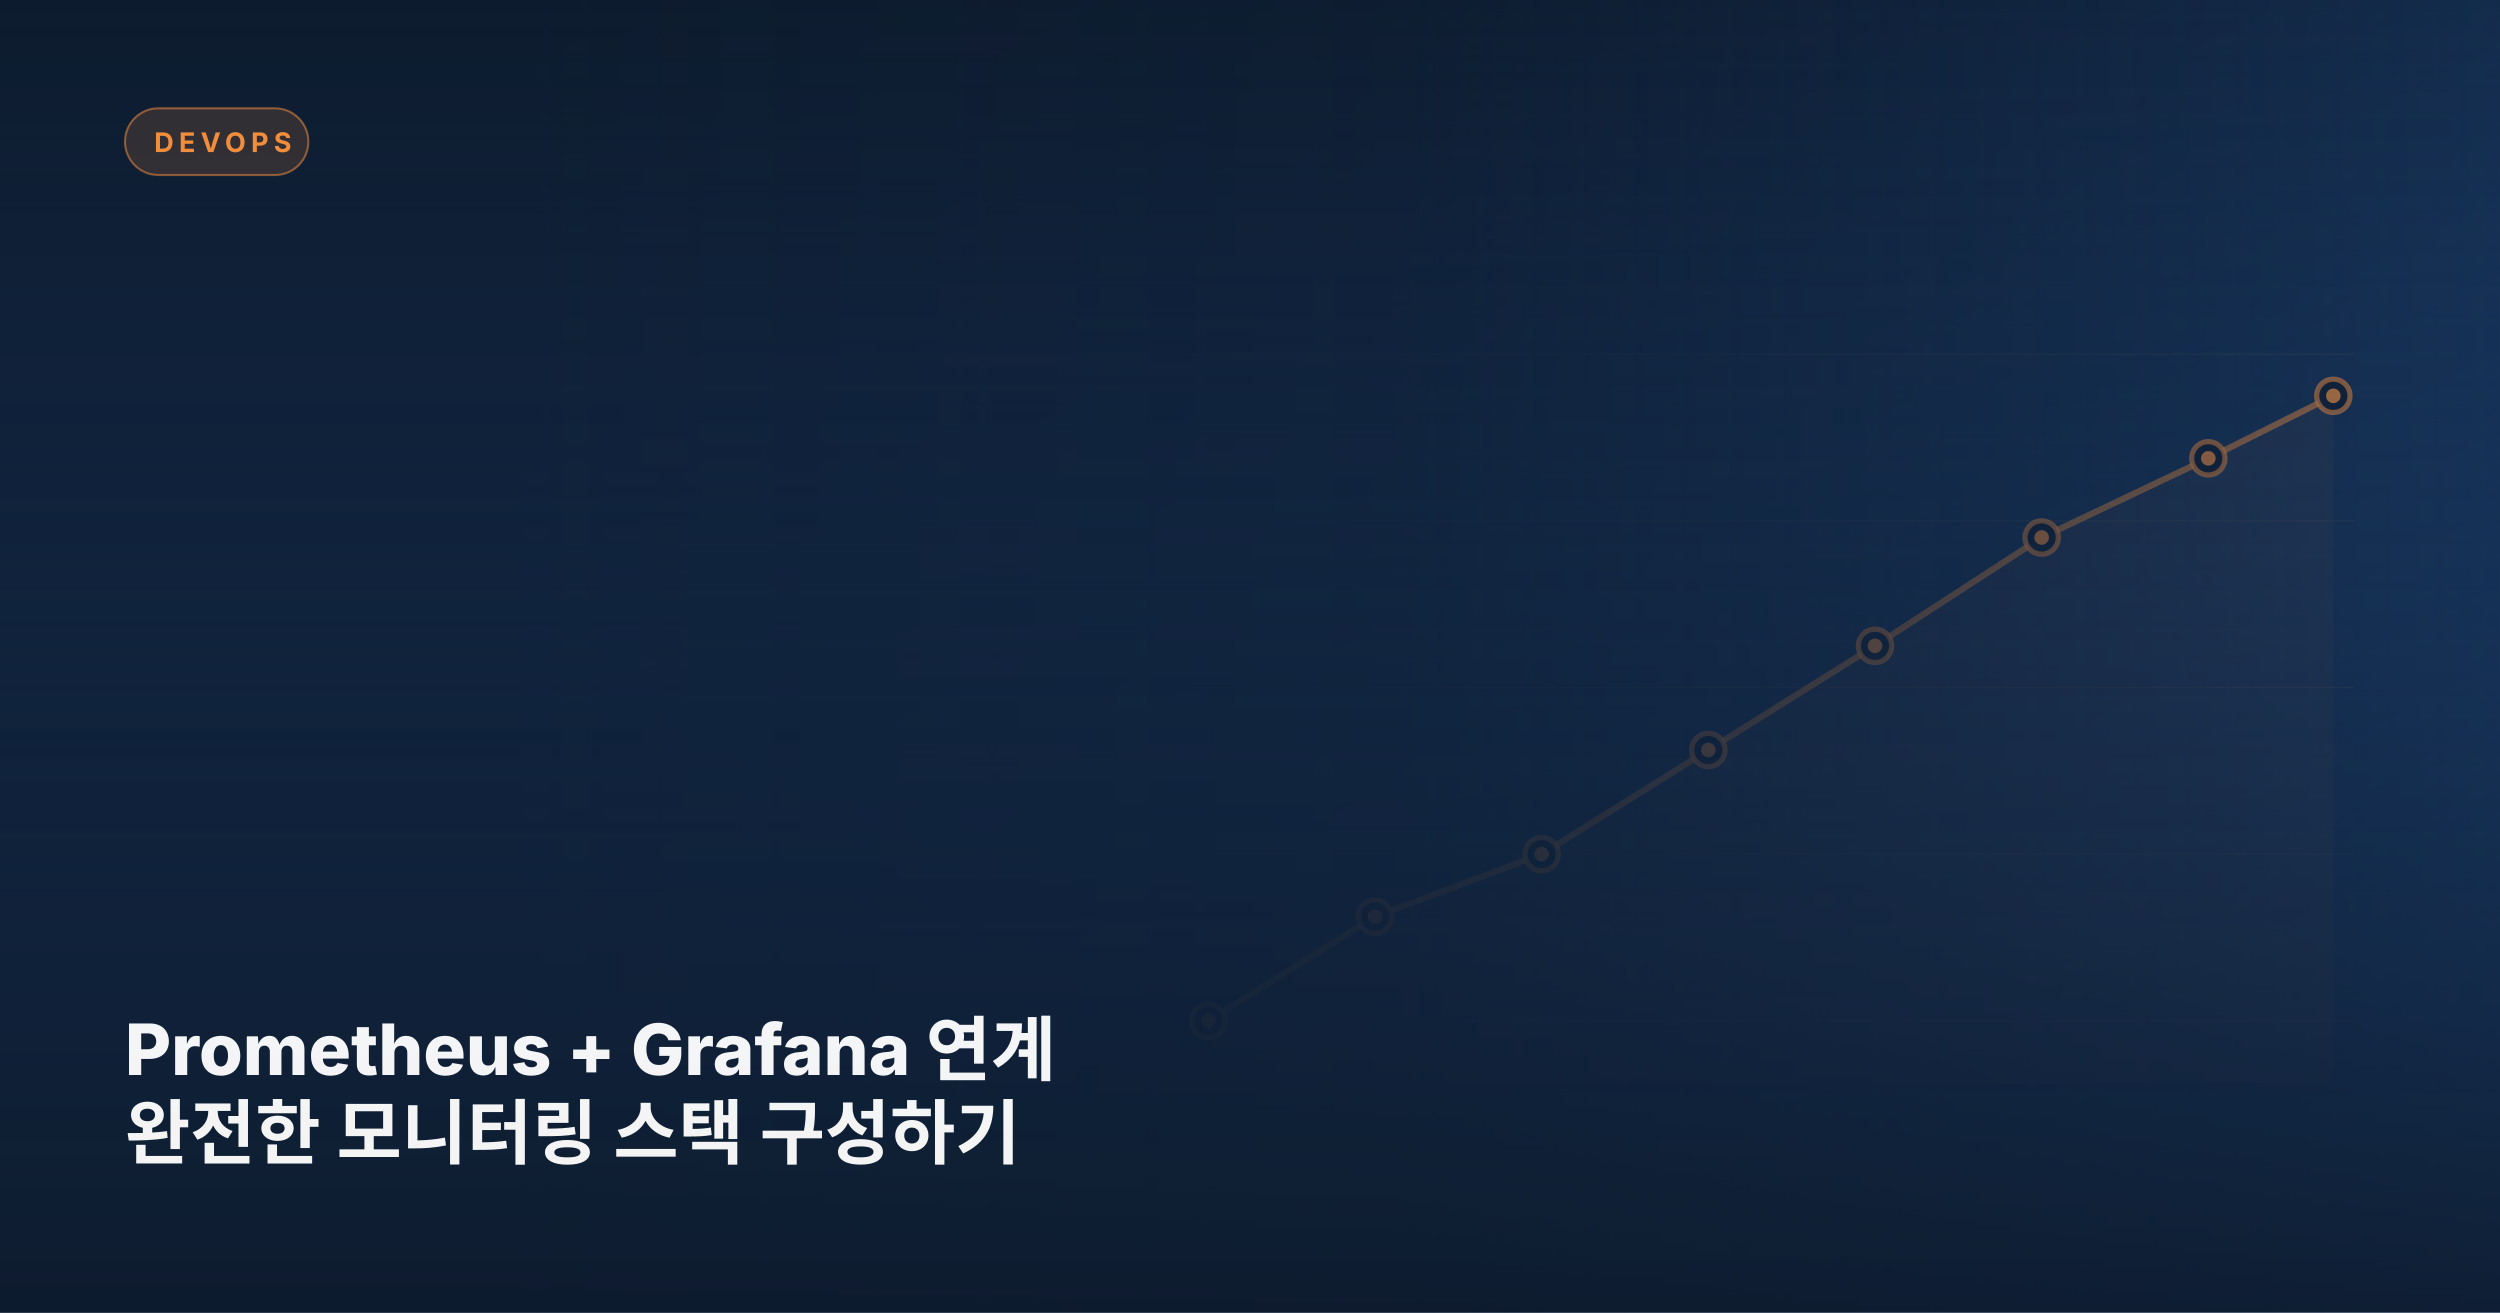
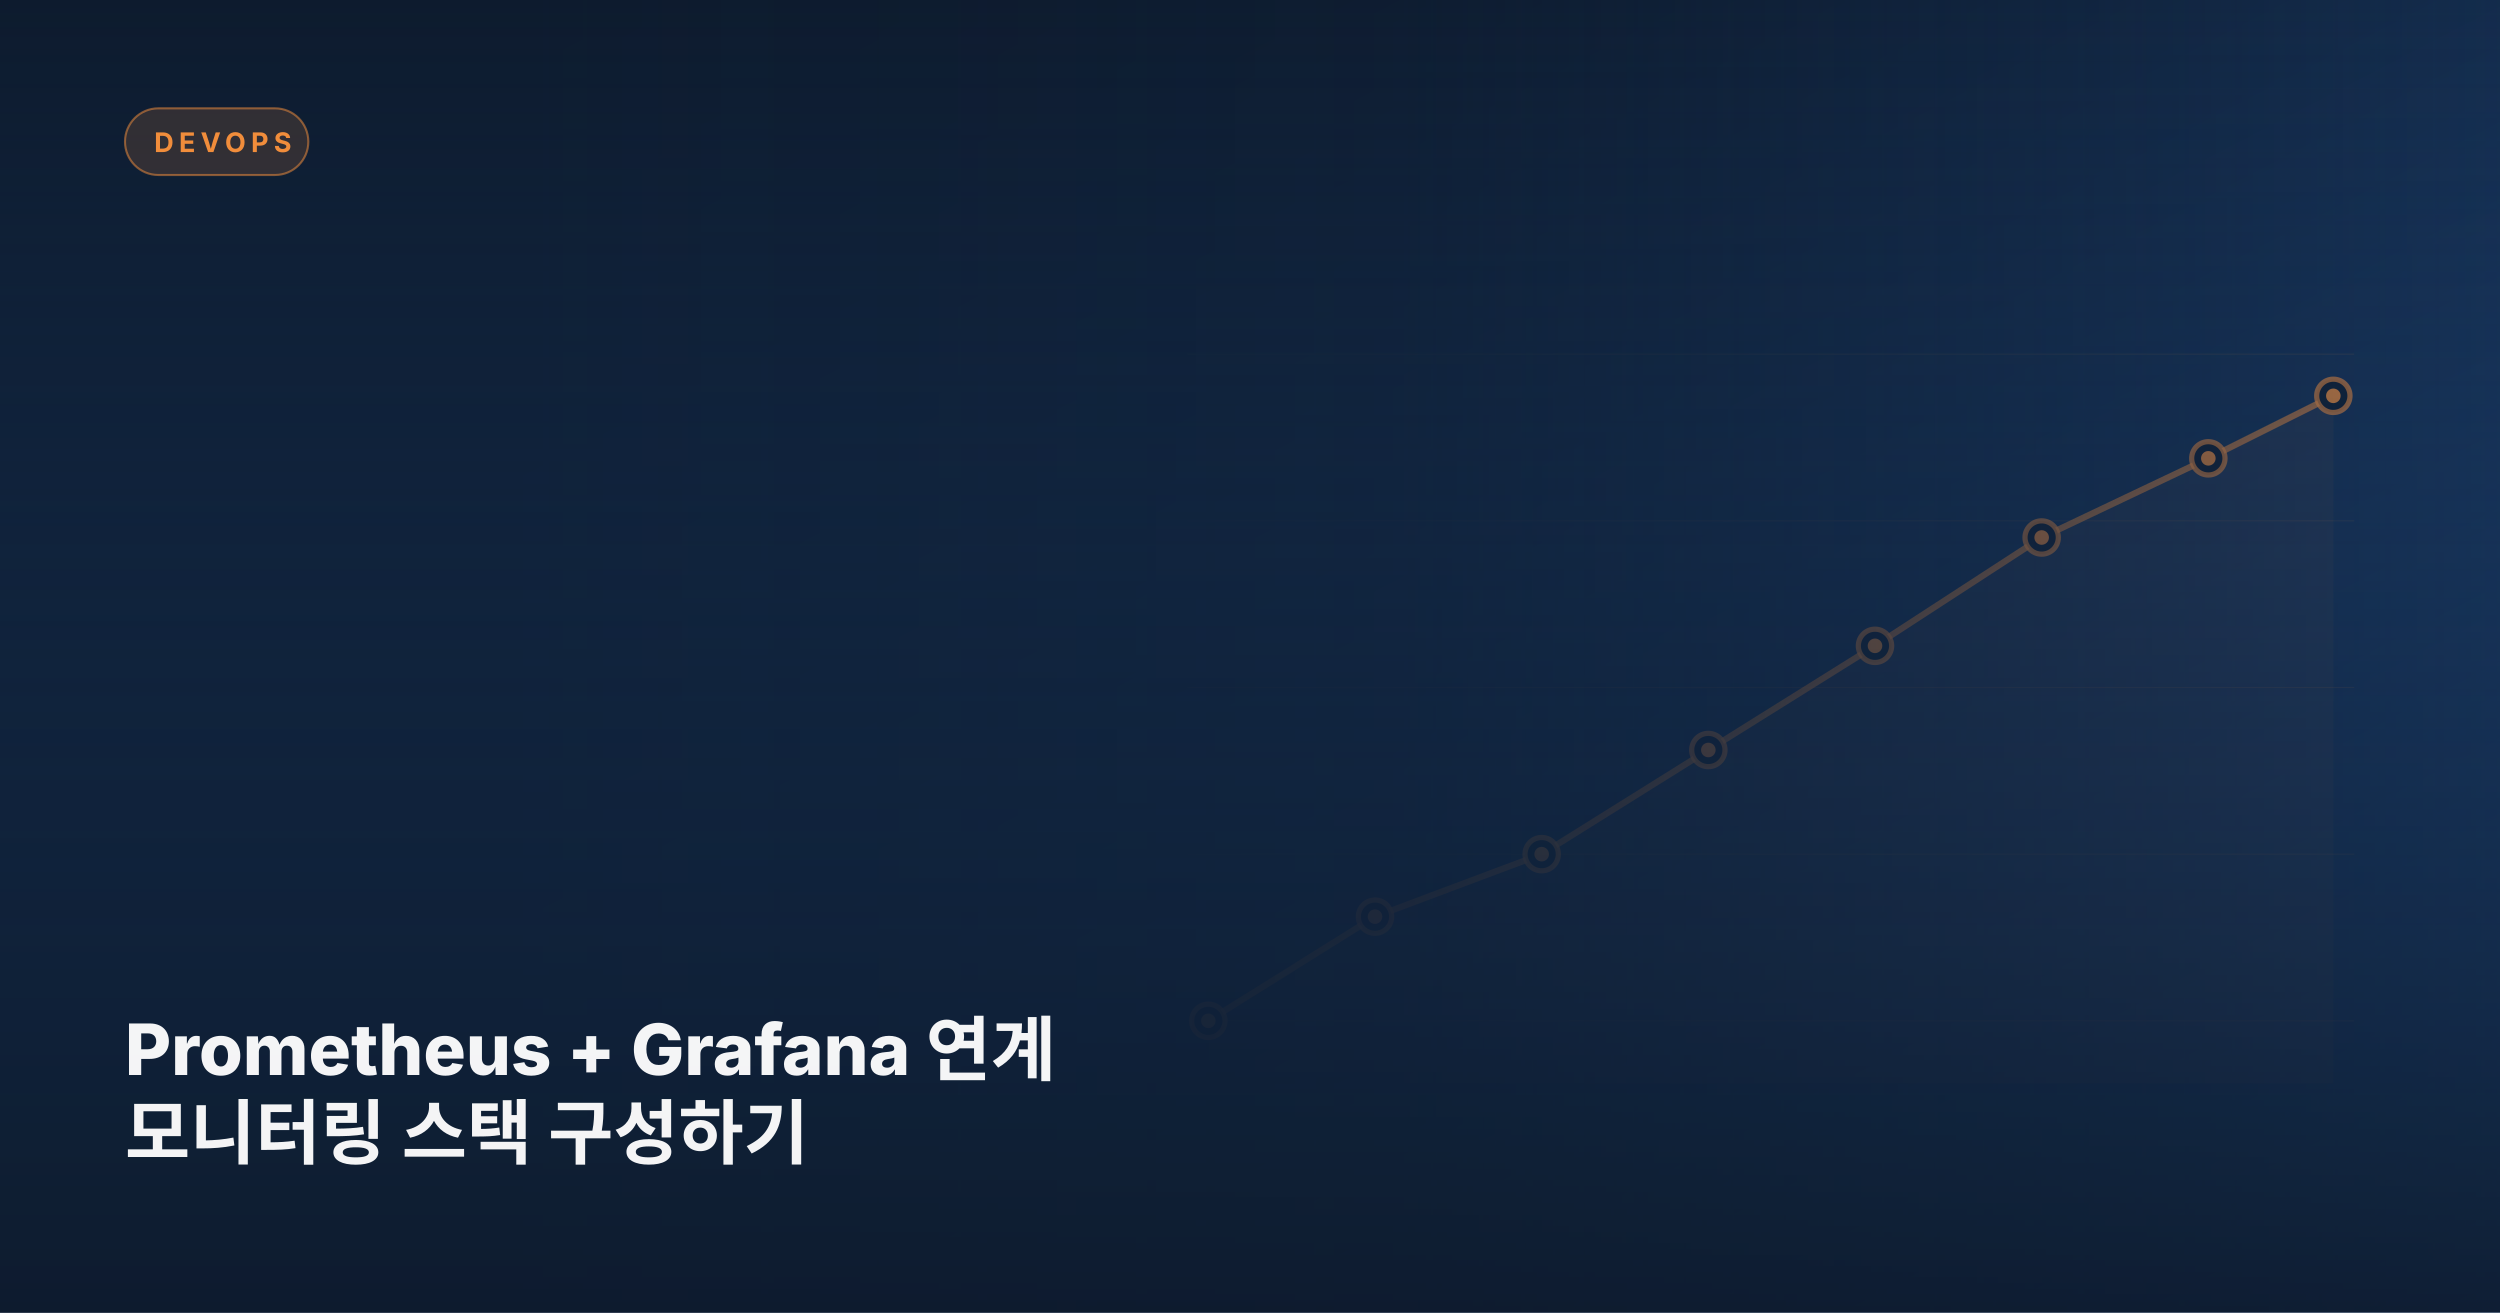
<svg xmlns="http://www.w3.org/2000/svg" width="1200" height="630" viewBox="0 0 1200 630">
  <defs>
    <linearGradient id="bg" x1="0%" y1="0%" x2="100%" y2="100%">
      <stop offset="0%" stop-color="#0d1b2e" />
      <stop offset="100%" stop-color="#1a3d6b" />
    </linearGradient>
    <linearGradient id="lf" x1="100%" y1="0%" x2="20%" y2="0%">
      <stop offset="0%" stop-color="#0d1b2e" stop-opacity="0" />
      <stop offset="55%" stop-color="#0d1b2e" stop-opacity="0.82" />
      <stop offset="100%" stop-color="#0d1b2e" stop-opacity="1" />
    </linearGradient>
    <linearGradient id="bf" x1="0%" y1="0%" x2="0%" y2="100%">
      <stop offset="0%" stop-color="#1a3d6b" stop-opacity="0" />
      <stop offset="100%" stop-color="#0d1b2e" stop-opacity="0.9" />
    </linearGradient>
  </defs>
  <rect width="1200" height="630" fill="url(#bg)" />
  <line x1="570" y1="490" x2="1130" y2="490" stroke="#fb923c" stroke-width="0.5" stroke-opacity="0.12" />
  <line x1="570" y1="410" x2="1130" y2="410" stroke="#fb923c" stroke-width="0.5" stroke-opacity="0.12" />
  <line x1="570" y1="330" x2="1130" y2="330" stroke="#fb923c" stroke-width="0.5" stroke-opacity="0.12" />
  <line x1="570" y1="250" x2="1130" y2="250" stroke="#fb923c" stroke-width="0.5" stroke-opacity="0.12" />
  <line x1="570" y1="170" x2="1130" y2="170" stroke="#fb923c" stroke-width="0.5" stroke-opacity="0.12" />
  <polygon points="580,520 580,490 660,440 740,410 820,360 900,310 980,258 1060,220 1120,190 1120,520" fill="#fb923c" fill-opacity="0.06" />
  <polyline points="580,490 660,440 740,410 820,360 900,310 980,258 1060,220 1120,190" fill="none" stroke="#fb923c" stroke-width="3" stroke-linecap="round" stroke-linejoin="round" stroke-opacity="0.65" />
  <circle cx="580" cy="490" r="8" fill="#0d1b2e" stroke="#fb923c" stroke-width="2.5" stroke-opacity="0.7" />
  <circle cx="580" cy="490" r="3.5" fill="#fb923c" fill-opacity="0.9" />
  <circle cx="660" cy="440" r="8" fill="#0d1b2e" stroke="#fb923c" stroke-width="2.5" stroke-opacity="0.7" />
  <circle cx="660" cy="440" r="3.5" fill="#fb923c" fill-opacity="0.9" />
  <circle cx="740" cy="410" r="8" fill="#0d1b2e" stroke="#fb923c" stroke-width="2.5" stroke-opacity="0.7" />
  <circle cx="740" cy="410" r="3.5" fill="#fb923c" fill-opacity="0.9" />
  <circle cx="820" cy="360" r="8" fill="#0d1b2e" stroke="#fb923c" stroke-width="2.5" stroke-opacity="0.7" />
  <circle cx="820" cy="360" r="3.5" fill="#fb923c" fill-opacity="0.9" />
  <circle cx="900" cy="310" r="8" fill="#0d1b2e" stroke="#fb923c" stroke-width="2.5" stroke-opacity="0.7" />
  <circle cx="900" cy="310" r="3.5" fill="#fb923c" fill-opacity="0.9" />
  <circle cx="980" cy="258" r="8" fill="#0d1b2e" stroke="#fb923c" stroke-width="2.5" stroke-opacity="0.7" />
  <circle cx="980" cy="258" r="3.5" fill="#fb923c" fill-opacity="0.9" />
  <circle cx="1060" cy="220" r="8" fill="#0d1b2e" stroke="#fb923c" stroke-width="2.5" stroke-opacity="0.7" />
  <circle cx="1060" cy="220" r="3.5" fill="#fb923c" fill-opacity="0.9" />
  <circle cx="1120" cy="190" r="8" fill="#0d1b2e" stroke="#fb923c" stroke-width="2.5" stroke-opacity="0.7" />
  <circle cx="1120" cy="190" r="3.5" fill="#fb923c" fill-opacity="0.9" />
  <rect width="1200" height="630" fill="url(#lf)" />
  <rect width="1200" height="630" fill="url(#bf)" />
  <rect x="60" y="52" width="88" height="32" rx="16" fill="#fb923c" fill-opacity="0.15" stroke="#fb923c" stroke-width="1" stroke-opacity="0.5" />
  <text x="74" y="73" font-family="system-ui,-apple-system,Segoe UI,sans-serif" font-size="13" font-weight="700" letter-spacing="2.5" fill="#fb923c" fill-opacity="0.95">DEVOPS</text>
  <text x="60" y="516" font-family="system-ui,-apple-system,Segoe UI,sans-serif" font-size="34" font-weight="800" fill="white" fill-opacity="0.95">Prometheus + Grafana 연계</text>
-   <text x="60" y="556" font-family="system-ui,-apple-system,Segoe UI,sans-serif" font-size="34" font-weight="800" fill="white" fill-opacity="0.95">완전한 모니터링 스택 구성하기</text>
+   <text x="60" y="556" font-family="system-ui,-apple-system,Segoe UI,sans-serif" font-size="34" font-weight="800" fill="white" fill-opacity="0.95">모니터링 스택 구성하기</text>
</svg>
